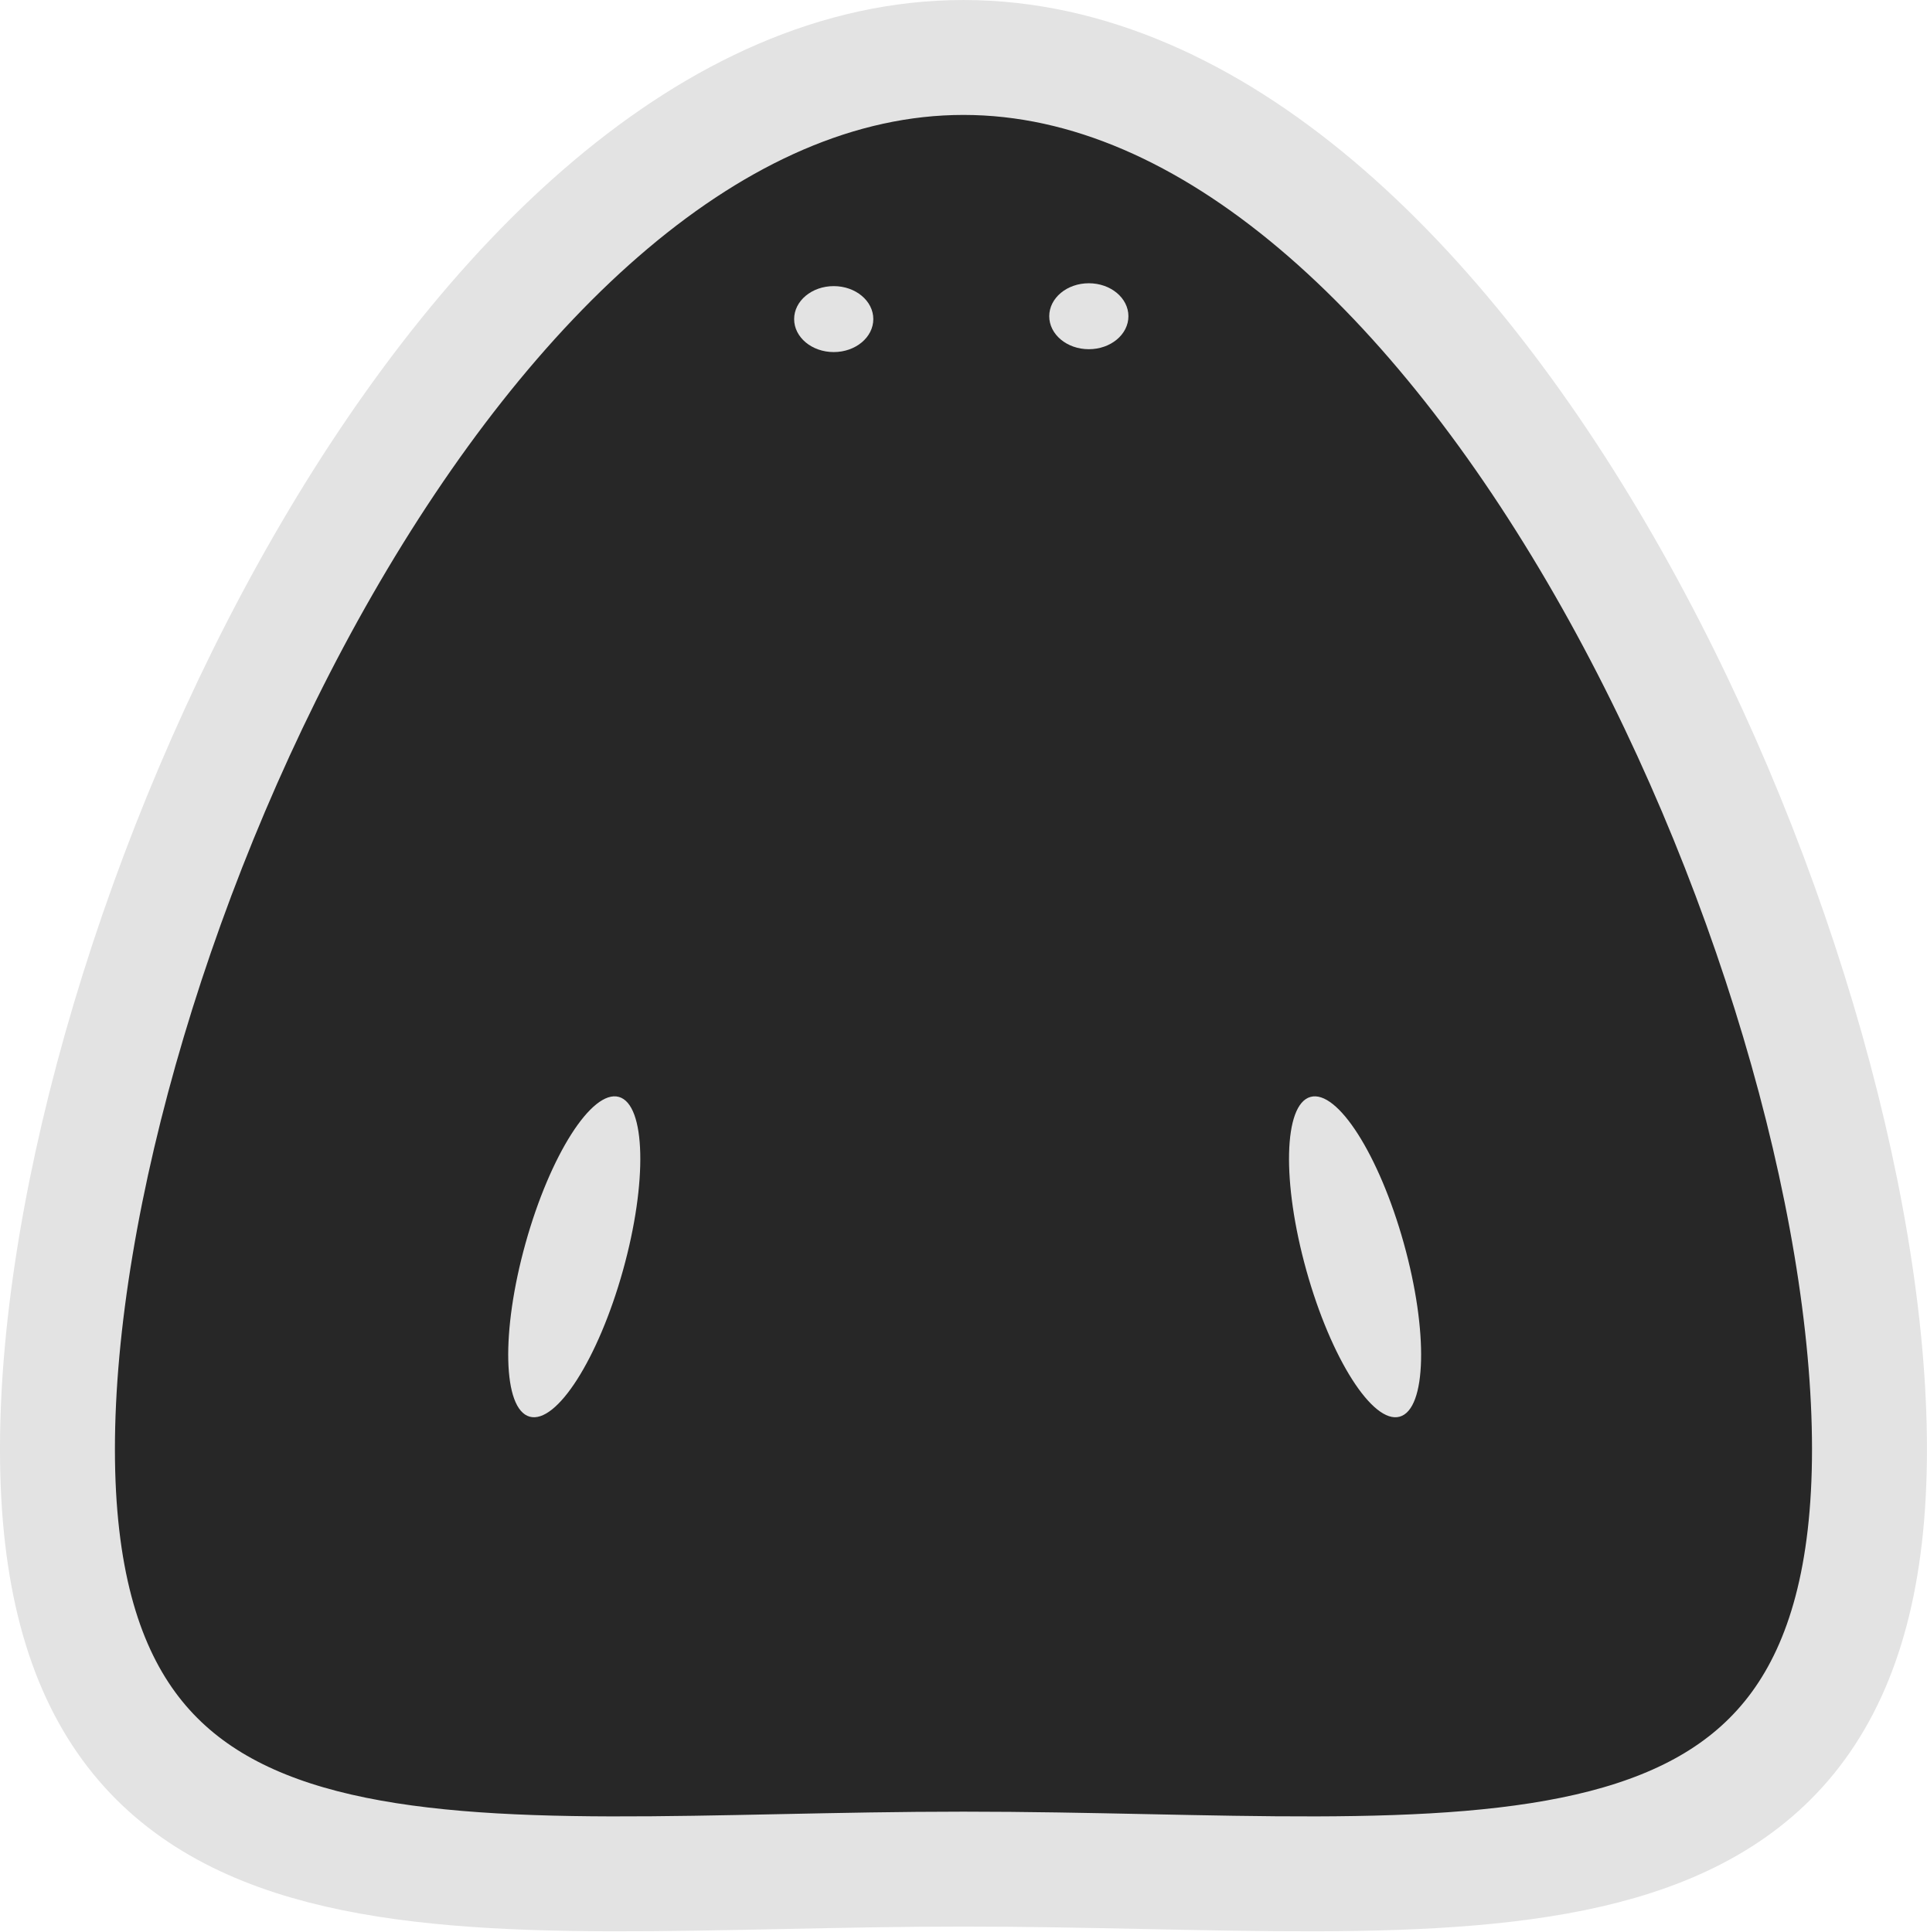
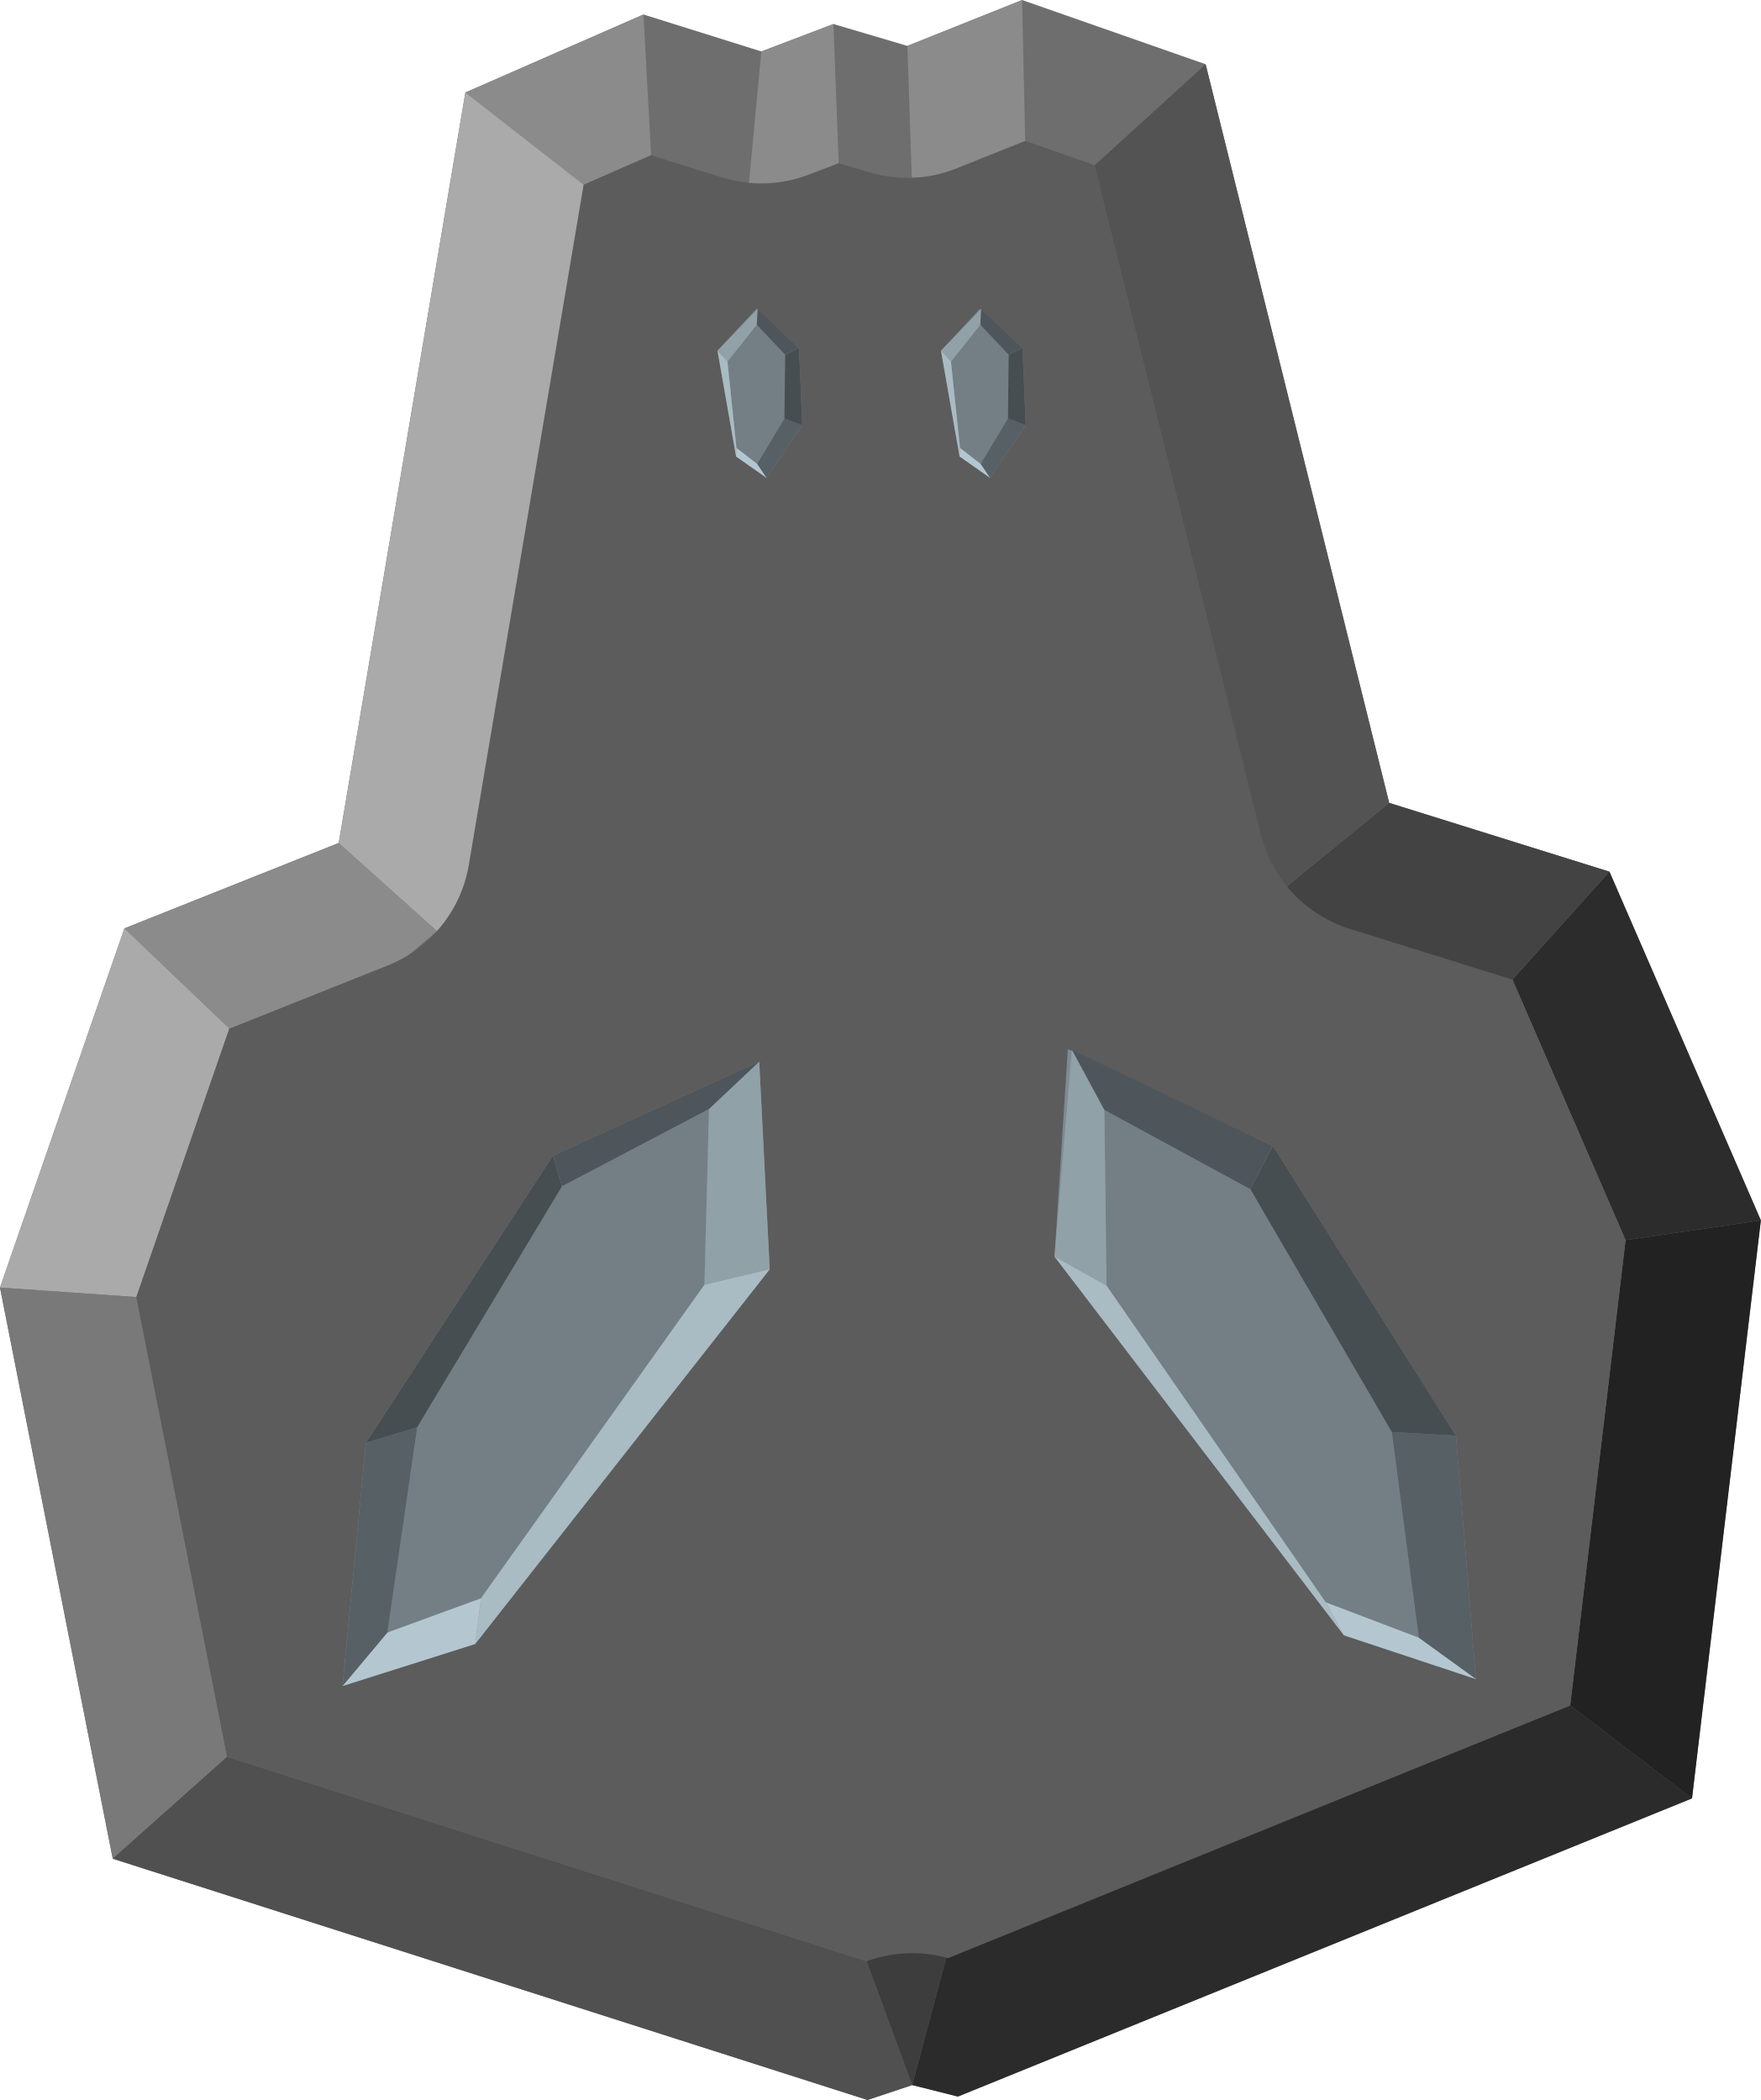
- <svg xmlns="http://www.w3.org/2000/svg" width="272.473" height="273.243" viewBox="0 0 72.092 72.295" version="1.1" id="svg1">
-   <defs id="defs1" />
-   <g id="layer1" transform="translate(-53.55452,1.726124)">
-     <path id="path4" style="opacity:1;fill:#272727;stroke:#e3e3e3;stroke-width:4.3;stroke-linecap:round;stroke-linejoin:round;stroke-opacity:0.999" d="m 123.496,52.502 c 0,18.72 -15.176,15.714 -33.896,15.714 -18.72,0 -33.896,3.006 -33.896,-15.714 0,-18.72 15.176,-52.078 33.896,-52.078 18.72,-5.5e-7 33.896,33.358 33.896,52.078 z" />
-     <ellipse style="opacity:1;fill:#e3e3e3;fill-opacity:1;stroke:#e3e3e3;stroke-width:0;stroke-linecap:round;stroke-linejoin:round;stroke-dasharray:none;stroke-opacity:0.999" id="path5" cx="84.452" cy="23.474" rx="1.892" ry="6.211" transform="rotate(15.58675)" />
-     <ellipse style="fill:#e3e3e3;fill-opacity:1;stroke:#e3e3e3;stroke-width:0;stroke-linecap:round;stroke-linejoin:round;stroke-dasharray:none;stroke-opacity:0.999" id="path5-1" cx="-88.244" cy="71.649" rx="1.892" ry="6.211" transform="matrix(-0.9632247,0.2686971,0.2686971,0.9632247,0,0)" />
-     <ellipse style="opacity:1;fill:#e3e3e3;fill-opacity:1;stroke:#e3e3e3;stroke-width:0;stroke-linecap:round;stroke-linejoin:round;stroke-dasharray:none;stroke-opacity:0.999" id="path6" cx="84.746" cy="10.214" rx="1.481" ry="1.234" />
-     <ellipse style="fill:#e3e3e3;fill-opacity:1;stroke:#e3e3e3;stroke-width:0;stroke-linecap:round;stroke-linejoin:round;stroke-dasharray:none;stroke-opacity:0.999" id="path6-1" cx="94.29" cy="10.107" rx="1.481" ry="1.234" />
+ <svg xmlns="http://www.w3.org/2000/svg" width="238.656" height="284.675" viewBox="0 0 63.145 75.32" version="1.1" id="svg1">
+   <defs id="defs1">
+     </defs>
+   <g id="layer1" transform="translate(-58.35168,4.514044)">
+     <path style="fill:#6e6e6e;fill-opacity:1;stroke:#231b14;stroke-width:0;stroke-linecap:round;stroke-dasharray:none;paint-order:stroke fill markers" d="m 122.33,-45.451 -4.113,1.646 -2.652,-0.785 -2.584,0.984 -4.229,-1.326 -6.387,2.799 -4.541,26.916 -7.686,3.064 -4.461,12.883 4.043,20.484 27.066,8.654 1.602,-0.535 1.639,0.412 26.326,-10.695 2.469,-20.732 -5.43,-12.506 -7.898,-2.467 -6.582,-26.492 z" id="path13" transform="translate(-27.32605,40.93713)" />
+     <path style="fill:#8b8b8b;fill-opacity:1;stroke:#231b14;stroke-width:0;stroke-linecap:round;stroke-dasharray:none;paint-order:stroke fill markers" d="m 95.115,0.539 -0.111,-5.053 -4.113,1.646 0.157,4.73 2.373,0.042 z" id="path15" />
+     <path style="fill:#8b8b8b;fill-opacity:1;stroke:#231b14;stroke-width:0;stroke-linecap:round;stroke-dasharray:none;paint-order:stroke fill markers" d="m 88.238,-3.653 0.189,4.992 -3.317,1.778 0.543,-5.786 z" id="path16" />
+     <path style="fill:#8b8b8b;fill-opacity:1;stroke:#231b14;stroke-width:0;stroke-linecap:round;stroke-dasharray:none;paint-order:stroke fill markers" d="m 75.039,-1.196 4.242,3.309 2.42,-1.061 -0.275,-5.047 z" id="path17" />
+     <path style="fill:#8b8b8b;fill-opacity:1;stroke:#231b14;stroke-width:0;stroke-linecap:round;stroke-dasharray:none;paint-order:stroke fill markers" d="m 70.498,25.72 3.523,3.159 -4.144,3.524 -3.301,-0.026 -3.764,-3.594 z" id="path18" />
+     <path style="fill:#aaaaaa;fill-opacity:1;stroke:#231b14;stroke-width:0;stroke-linecap:round;stroke-dasharray:none;paint-order:stroke fill markers" d="m 74.021,28.88 5.601,-4.65 -0.34,-22.118 -4.242,-3.309 -4.541,26.916 z" id="path19" />
+     <path style="fill:#aaaaaa;fill-opacity:1;stroke:#231b14;stroke-width:0;stroke-linecap:round;stroke-dasharray:none;paint-order:stroke fill markers" d="m 62.813,28.785 3.764,3.594 -3.334,9.629 -4.891,-0.34 z" id="path20" />
+     <path style="fill:#797979;fill-opacity:1;stroke:#231b14;stroke-width:0;stroke-linecap:round;stroke-dasharray:none;paint-order:stroke fill markers" d="m 58.352,41.668 4.043,20.484 4.102,-3.656 -3.254,-16.488 z" id="path21" />
+     <path style="fill:#505050;fill-opacity:1;stroke:#231b14;stroke-width:0;stroke-linecap:round;stroke-dasharray:none;paint-order:stroke fill markers" d="m 66.496,58.496 22.932,7.332 1.635,4.443 -1.602,0.535 -27.066,-8.654 z" id="path22" />
+     <path style="fill:#3d3d3d;fill-opacity:1;stroke:#231b14;stroke-width:0;stroke-linecap:round;stroke-dasharray:none;paint-order:stroke fill markers" d="m 89.428,65.828 1.625,-1.093 1.232,0.964 -1.223,4.572 z" id="path23" />
+     <path style="fill:#2b2b2b;fill-opacity:1;stroke:#231b14;stroke-width:0;stroke-linecap:round;stroke-dasharray:none;paint-order:stroke fill markers" d="m 91.063,70.271 1.639,0.412 26.326,-10.695 -4.369,-3.334 -22.373,9.045 z" id="path24" />
+     <path style="fill:#222222;fill-opacity:1;stroke:#231b14;stroke-width:0;stroke-linecap:round;stroke-dasharray:none;paint-order:stroke fill markers" d="m 114.658,56.654 4.369,3.334 2.469,-20.732 -4.852,0.711 z" id="path25" />
+     <path style="fill:#2c2c2c;fill-opacity:1;stroke:#231b14;stroke-width:0;stroke-linecap:round;stroke-dasharray:none;paint-order:stroke fill markers" d="m 116.645,39.966 -4.057,-9.346 3.479,-3.871 5.43,12.506 z" id="path26" />
+     <path style="fill:#434343;fill-opacity:1;stroke:#231b14;stroke-width:0;stroke-linecap:round;stroke-dasharray:none;paint-order:stroke fill markers" d="m 116.067,26.75 -7.898,-2.467 -3.67,2.989 0.193,4.024 7.896,-0.675 z" id="path27" />
+     <path style="fill:#535353;fill-opacity:1;stroke:#231b14;stroke-width:0;stroke-linecap:round;stroke-dasharray:none;paint-order:stroke fill markers" d="m 97.609,1.412 3.977,-3.621 6.582,26.492 -3.67,2.989 -2.83,-0.995 z" id="path28" />
+     <path id="path14" style="fill:#5c5c5c;fill-opacity:1;stroke:#231b14;stroke-width:0;stroke-linecap:round;stroke-dasharray:none;paint-order:stroke fill markers" d="m 122.441,-40.398 -2.467,0.988 a 4.733,4.733 0 0 1 -3.102,0.143 l -1.119,-0.33 -1.088,0.414 a 4.733,4.733 0 0 1 -3.102,0.094 l -2.537,-0.795 -2.42,1.061 -4.117,24.395 a 4.733,4.733 0 0 1 -2.914,3.609 l -5.674,2.262 -3.334,9.629 3.254,16.488 22.932,7.332 0.135,-0.045 a 4.733,4.733 0 0 1 2.654,-0.102 l 0.137,0.035 22.305,-9.062 1.986,-16.688 -4.057,-9.346 -5.83,-1.82 a 4.733,4.733 0 0 1 -3.184,-3.377 l -5.965,-24.012 z" transform="translate(-27.32605,40.93713)" />
+     <path id="path29" style="fill:#5c5c5c;fill-opacity:1;stroke:#231b14;stroke-width:0;stroke-linecap:round;stroke-dasharray:none;paint-order:stroke fill markers" d="m 122.5,-37.75 -1.604,0.643 a 2.481,2.481 0 0 1 -0.002,0.002 c -1.567,0.626 1.046,-0.294 -0.568,0.199 -1.614,0.493 1.068,-0.204 -0.582,0.152 -1.65,0.357 1.08,-0.116 -0.594,0.102 -1.674,0.218 1.084,-0.025 -0.602,0.053 -1.686,0.077 1.085,0.067 -0.602,0.004 -1.687,-0.063 1.074,0.155 -0.602,-0.049 -1.675,-0.204 1.059,0.245 -0.594,-0.098 -1.642,-0.341 0.974,0.316 -0.58,-0.146 h -0.004 l -0.312,-0.092 -0.307,0.115 c -1.577,0.601 1.052,-0.276 -0.57,0.191 -1.622,0.468 1.071,-0.188 -0.584,0.143 -1.655,0.331 1.081,-0.1 -0.596,0.092 -1.677,0.192 1.086,-0.006 -0.602,0.045 -1.687,0.051 1.084,0.082 -0.602,-0.008 -1.685,-0.09 1.073,0.173 -0.6,-0.057 -1.672,-0.23 1.055,0.261 -0.592,-0.107 -1.647,-0.369 1.029,0.349 -0.582,-0.156 l -1.65,-0.518 -0.342,0.15 -3.893,23.072 c -0.263,1.559 0.247,-0.614 -0.213,0.898 -0.46,1.512 0.325,-0.576 -0.324,0.865 -0.649,1.441 0.396,-0.532 -0.432,0.814 -0.828,1.347 0.46,-0.476 -0.533,0.754 -0.993,1.23 0.517,-0.413 -0.625,0.68 -1.142,1.093 0.567,-0.343 -0.705,0.596 -1.272,0.938 0.604,-0.27 -0.777,0.498 -1.382,0.768 0.636,-0.189 -0.832,0.396 a 2.481,2.481 0 0 1 -0.002,0 l -4.619,1.842 -2.742,7.922 2.84,14.393 20.766,6.641 -0.619,0.205 c 1.273,-0.433 -1.129,0.273 0.475,-0.139 1.664,-0.428 -1.188,0.199 0.502,-0.109 1.69,-0.308 -1.202,0.113 0.506,-0.074 1.707,-0.187 -1.205,0.027 0.512,-0.039 1.716,-0.066 -1.203,-0.056 0.514,0 1.717,0.056 -1.197,-0.143 0.512,0.035 1.708,0.178 -1.184,-0.229 0.508,0.07 1.626,0.288 -0.795,-0.225 0.482,0.104 l -0.625,-0.162 20.189,-8.203 1.734,-14.566 -3.338,-7.689 -4.744,-1.48 h -0.002 c -1.492,-0.465 0.572,0.326 -0.861,-0.332 -1.436,-0.66 0.528,0.4 -0.812,-0.438 -1.34,-0.838 0.472,0.463 -0.75,-0.539 -1.222,-1.002 0.408,0.519 -0.676,-0.631 -1.084,-1.15 0.341,0.568 -0.588,-0.711 -0.928,-1.279 0.263,0.608 -0.494,-0.779 -0.757,-1.387 0.183,0.635 -0.391,-0.838 -0.574,-1.473 0.102,0.653 -0.279,-0.881 l -5.641,-22.711 z" transform="translate(-27.32605,40.93713)" />
+     <path style="fill:#7e8b92;fill-opacity:1;stroke:#231b14;stroke-width:0;stroke-linecap:round;stroke-dasharray:none;paint-order:stroke fill markers" d="m 71.47,47.238 6.71,-10.304 7.397,-3.371 0.376,7.45 -10.561,13.438 -4.759,1.508 z" id="path45" />
+     <path style="fill:#737f85;fill-opacity:1;stroke:#231b14;stroke-width:0;stroke-linecap:round;stroke-dasharray:none;paint-order:stroke fill markers" d="m 73.311,46.676 5.193,-8.641 5.272,-2.772 -0.164,6.303 -8.016,11.25 -3.354,1.224 z" id="path43" />
+     <path style="fill:#91a1a8;fill-opacity:1;stroke:#231b14;stroke-width:0;stroke-linecap:round;stroke-dasharray:none;paint-order:stroke fill markers" d="m 83.777,35.262 1.801,-1.701 0.376,7.45 -2.341,0.554 z" id="path46" />
+     <path style="fill:#a9bbc3;fill-opacity:1;stroke:#231b14;stroke-width:0;stroke-linecap:round;stroke-dasharray:none;paint-order:stroke fill markers" d="m 83.613,41.565 2.341,-0.554 -10.561,13.438 0.204,-1.635 z" id="path47" />
+     <path style="fill:#b4c7d0;fill-opacity:1;stroke:#231b14;stroke-width:0;stroke-linecap:round;stroke-dasharray:none;paint-order:stroke fill markers" d="m 75.597,52.815 -0.204,1.635 -4.759,1.508 1.609,-1.918 z" id="path48" />
+     <path style="fill:#576065;fill-opacity:1;stroke:#231b14;stroke-width:0;stroke-linecap:round;stroke-dasharray:none;paint-order:stroke fill markers" d="m 72.243,54.039 1.069,-7.363 -1.841,0.562 -0.836,8.719 z" id="path49" />
+     <path style="fill:#474e52;fill-opacity:1;stroke:#231b14;stroke-width:0;stroke-linecap:round;stroke-dasharray:none;paint-order:stroke fill markers" d="m 73.311,46.676 5.193,-8.641 -0.324,-1.101 -6.71,10.304 z" id="path50" />
+     <path style="fill:#4f565b;fill-opacity:1;stroke:#231b14;stroke-width:0;stroke-linecap:round;stroke-dasharray:none;paint-order:stroke fill markers" d="m 78.504,38.034 5.272,-2.772 1.801,-1.701 -7.397,3.371 z" id="path51" />
+     <path style="fill:#7e8b92;fill-opacity:1;stroke:#231b14;stroke-width:0;stroke-linecap:round;stroke-dasharray:none;paint-order:stroke fill markers" d="m 110.563,46.98 -6.569,-10.395 -7.35,-3.472 -0.478,7.444 10.376,13.581 4.738,1.572 z" id="path52" />
+     <path style="fill:#737f85;fill-opacity:1;stroke:#231b14;stroke-width:0;stroke-linecap:round;stroke-dasharray:none;paint-order:stroke fill markers" d="m 108.263,46.85 -5.074,-8.711 -5.234,-2.844 0.078,6.304 7.861,11.358 3.337,1.27 z" id="path53" />
+     <path style="fill:#91a1a8;fill-opacity:1;stroke:#231b14;stroke-width:0;stroke-linecap:round;stroke-dasharray:none;paint-order:stroke fill markers" d="m 97.955,35.295 -1.167,-2.161 -0.622,7.423 1.866,1.042 z" id="path54" />
+     <path style="fill:#a9bbc3;fill-opacity:1;stroke:#231b14;stroke-width:0;stroke-linecap:round;stroke-dasharray:none;paint-order:stroke fill markers" d="M 98.033,41.599 96.167,40.556 106.543,54.138 105.894,52.957 Z" id="path55" />
+     <path style="fill:#b4c7d0;fill-opacity:1;stroke:#231b14;stroke-width:0;stroke-linecap:round;stroke-dasharray:none;paint-order:stroke fill markers" d="m 105.894,52.957 0.649,1.181 4.738,1.572 c -1.365,-1.609 -2.049,-1.483 -2.049,-1.483 z" id="path56" />
+     <path style="fill:#576065;fill-opacity:1;stroke:#231b14;stroke-width:0;stroke-linecap:round;stroke-dasharray:none;paint-order:stroke fill markers" d="m 109.231,54.227 -0.968,-7.377 2.3,0.13 0.717,8.73 z" id="path57" />
+     <path style="fill:#474e52;fill-opacity:1;stroke:#231b14;stroke-width:0;stroke-linecap:round;stroke-dasharray:none;paint-order:stroke fill markers" d="m 108.263,46.85 -5.074,-8.711 0.806,-1.554 6.569,10.395 z" id="path58" />
+     <path style="fill:#4f565b;fill-opacity:1;stroke:#231b14;stroke-width:0;stroke-linecap:round;stroke-dasharray:none;paint-order:stroke fill markers" d="m 103.189,38.139 -5.234,-2.844 -1.167,-2.161 7.206,3.452 z" id="path59" />
+     <path style="fill:#7e8b92;fill-opacity:1;stroke:#231b14;stroke-width:0;stroke-linecap:round;stroke-dasharray:none;paint-order:stroke fill markers" d="M 95.134,10.737 95.019,7.961 93.5,6.556 l -1.404,1.508 0.666,3.793 1.092,0.767 z" id="path52-2" />
+     <path style="fill:#737f85;fill-opacity:1;stroke:#231b14;stroke-width:0;stroke-linecap:round;stroke-dasharray:none;paint-order:stroke fill markers" d="m 94.496,10.497 0.027,-2.286 -1.018,-1.078 -1.051,1.322 0.323,3.096 0.741,0.574 z" id="path53-2" />
+     <path style="fill:#91a1a8;fill-opacity:1;stroke:#231b14;stroke-width:0;stroke-linecap:round;stroke-dasharray:none;paint-order:stroke fill markers" d="M 93.505,7.133 93.538,6.574 92.096,8.064 92.454,8.454 Z" id="path54-1" />
+     <path style="fill:#a9bbc3;fill-opacity:1;stroke:#231b14;stroke-width:0;stroke-linecap:round;stroke-dasharray:none;paint-order:stroke fill markers" d="m 92.454,8.454 -0.358,-0.39 0.666,3.793 0.015,-0.306 z" id="path55-6" />
+     <path style="fill:#b4c7d0;fill-opacity:1;stroke:#231b14;stroke-width:0;stroke-linecap:round;stroke-dasharray:none;paint-order:stroke fill markers" d="m 92.777,11.551 -0.015,0.306 1.092,0.767 c -0.118,-0.462 -0.336,-0.499 -0.336,-0.499 z" id="path56-8" />
+     <path style="fill:#576065;fill-opacity:1;stroke:#231b14;stroke-width:0;stroke-linecap:round;stroke-dasharray:none;paint-order:stroke fill markers" d="m 93.518,12.125 0.978,-1.628 0.638,0.24 -1.28,1.887 z" id="path57-5" />
+     <path style="fill:#474e52;fill-opacity:1;stroke:#231b14;stroke-width:0;stroke-linecap:round;stroke-dasharray:none;paint-order:stroke fill markers" d="m 94.496,10.497 0.027,-2.286 0.496,-0.249 0.116,2.776 z" id="path58-7" />
+     <path style="fill:#4f565b;fill-opacity:1;stroke:#231b14;stroke-width:0;stroke-linecap:round;stroke-dasharray:none;paint-order:stroke fill markers" d="M 94.523,8.21 93.505,7.133 93.538,6.574 95.019,7.961 Z" id="path59-6" />
+     <path style="fill:#7e8b92;fill-opacity:1;stroke:#231b14;stroke-width:0;stroke-linecap:round;stroke-dasharray:none;paint-order:stroke fill markers" d="M 87.119,10.737 87.003,7.961 85.485,6.556 l -1.404,1.508 0.666,3.793 1.092,0.767 z" id="path1" />
+     <path style="fill:#737f85;fill-opacity:1;stroke:#231b14;stroke-width:0;stroke-linecap:round;stroke-dasharray:none;paint-order:stroke fill markers" d="M 86.481,10.497 86.507,8.21 85.49,7.133 84.439,8.454 84.761,11.551 85.503,12.125 Z" id="path2" />
+     <path style="fill:#91a1a8;fill-opacity:1;stroke:#231b14;stroke-width:0;stroke-linecap:round;stroke-dasharray:none;paint-order:stroke fill markers" d="M 85.49,7.133 85.523,6.574 84.081,8.064 84.439,8.454 Z" id="path3" />
+     <path style="fill:#a9bbc3;fill-opacity:1;stroke:#231b14;stroke-width:0;stroke-linecap:round;stroke-dasharray:none;paint-order:stroke fill markers" d="m 84.439,8.454 -0.358,-0.39 0.666,3.793 0.015,-0.306 z" id="path4" />
+     <path style="fill:#b4c7d0;fill-opacity:1;stroke:#231b14;stroke-width:0;stroke-linecap:round;stroke-dasharray:none;paint-order:stroke fill markers" d="m 84.761,11.551 -0.015,0.306 1.092,0.767 c -0.118,-0.462 -0.336,-0.499 -0.336,-0.499 z" id="path5" />
+     <path style="fill:#576065;fill-opacity:1;stroke:#231b14;stroke-width:0;stroke-linecap:round;stroke-dasharray:none;paint-order:stroke fill markers" d="m 85.503,12.125 0.978,-1.628 0.638,0.24 -1.28,1.887 z" id="path6" />
+     <path style="fill:#474e52;fill-opacity:1;stroke:#231b14;stroke-width:0;stroke-linecap:round;stroke-dasharray:none;paint-order:stroke fill markers" d="m 86.481,10.497 0.027,-2.286 0.496,-0.249 0.116,2.776 z" id="path7" />
+     <path style="fill:#4f565b;fill-opacity:1;stroke:#231b14;stroke-width:0;stroke-linecap:round;stroke-dasharray:none;paint-order:stroke fill markers" d="M 86.507,8.21 85.49,7.133 85.523,6.574 87.003,7.961 Z" id="path8" />
  </g>
</svg>
